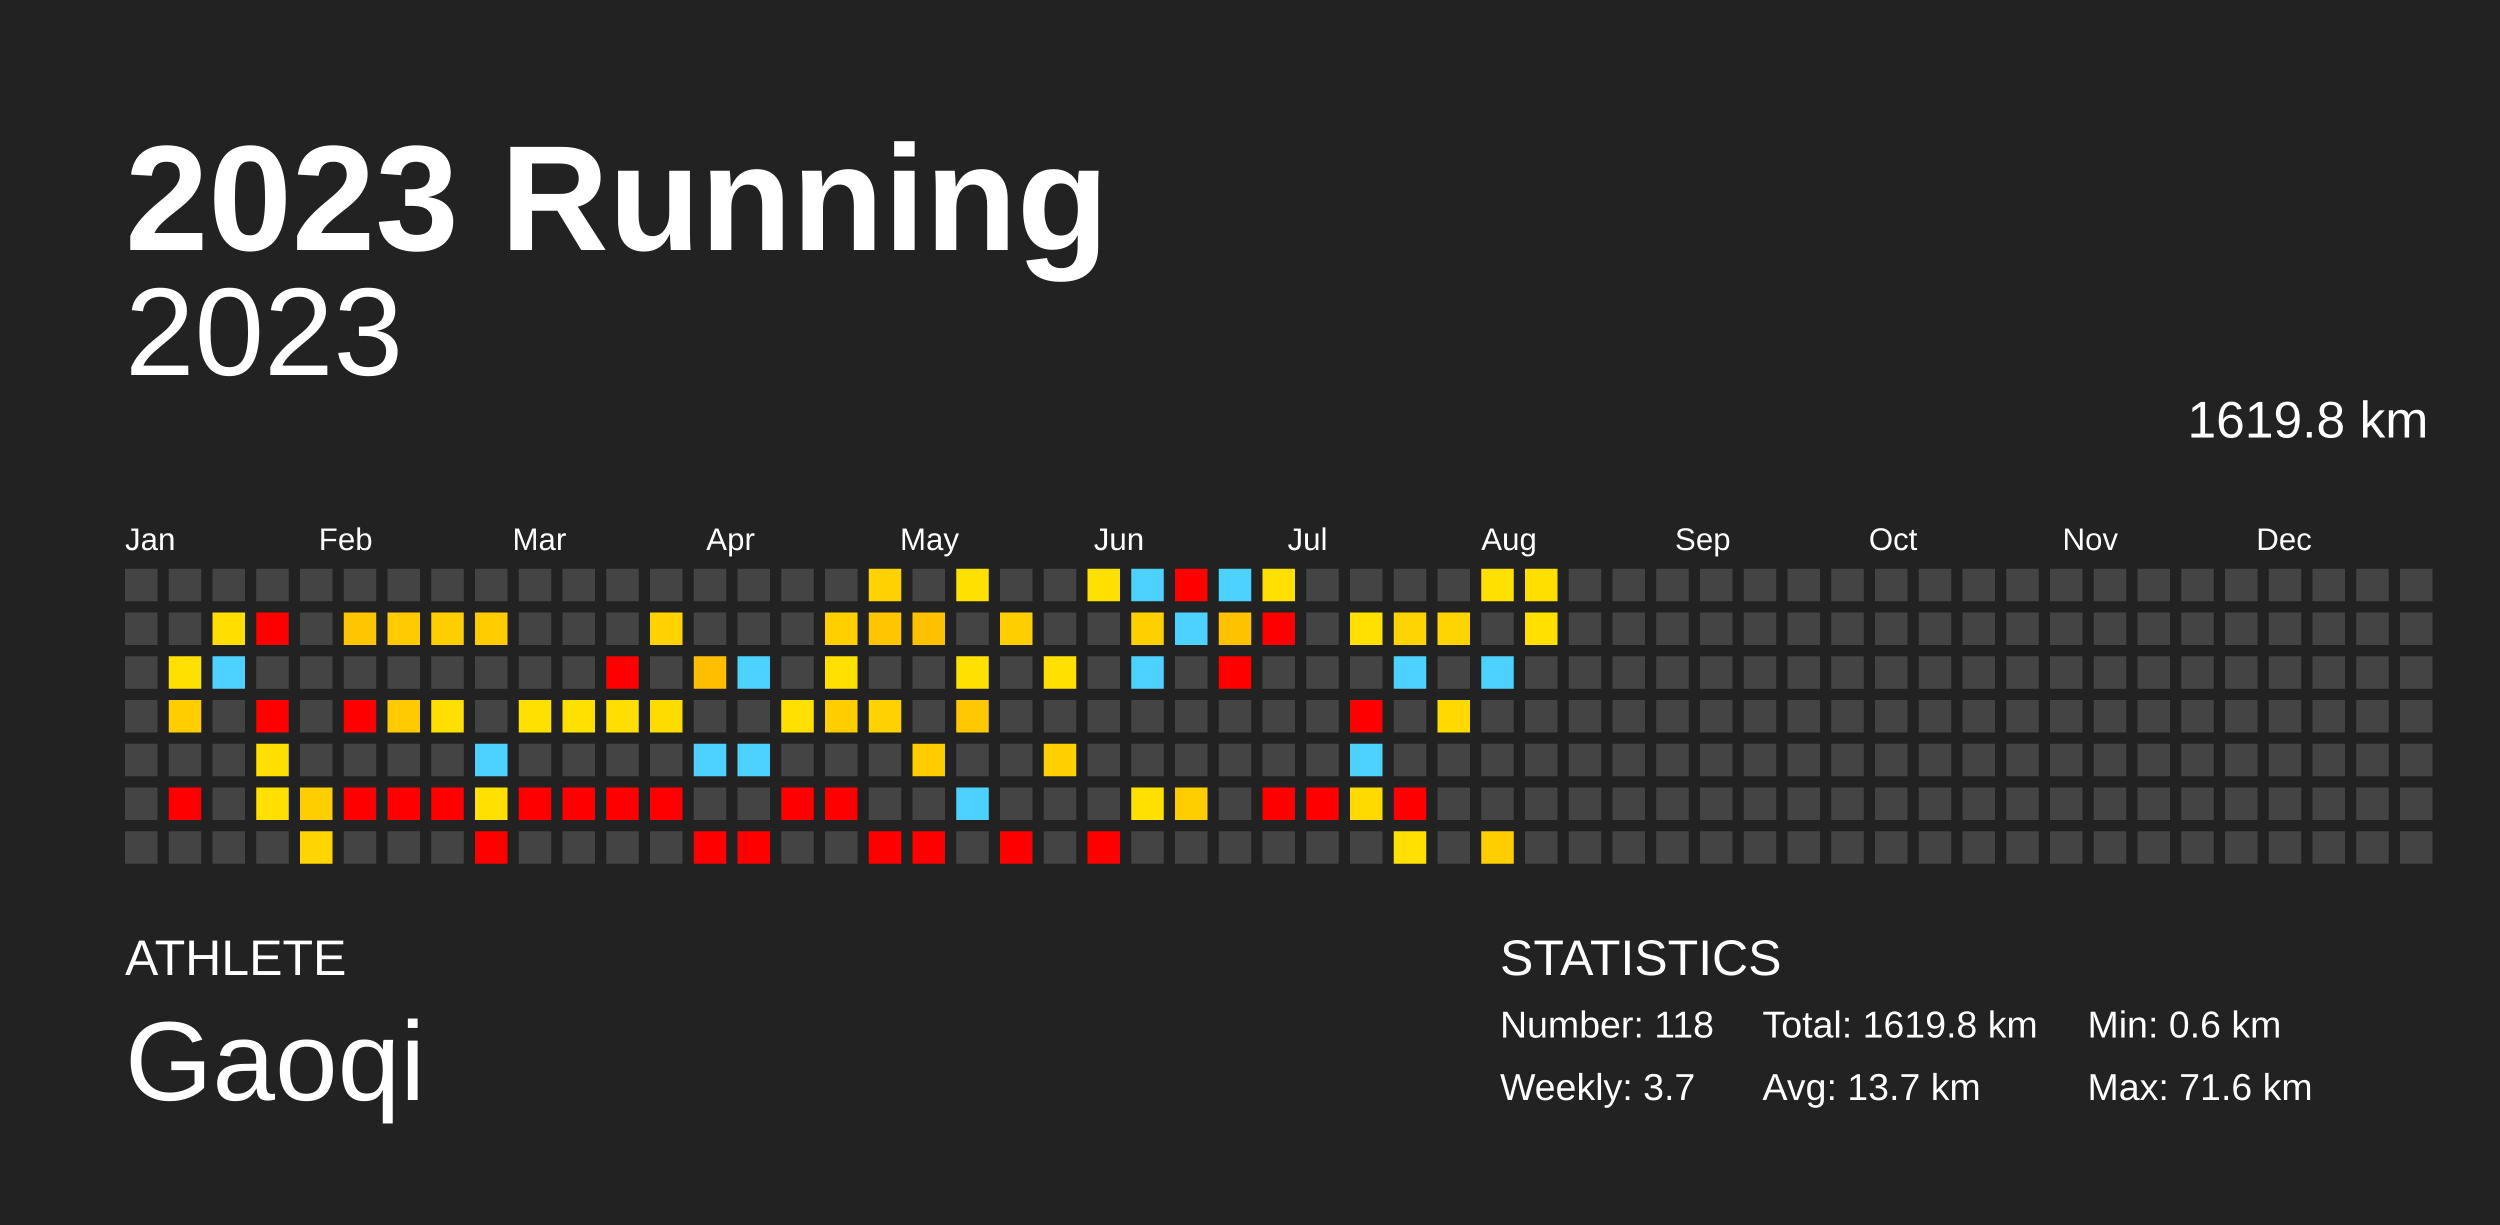
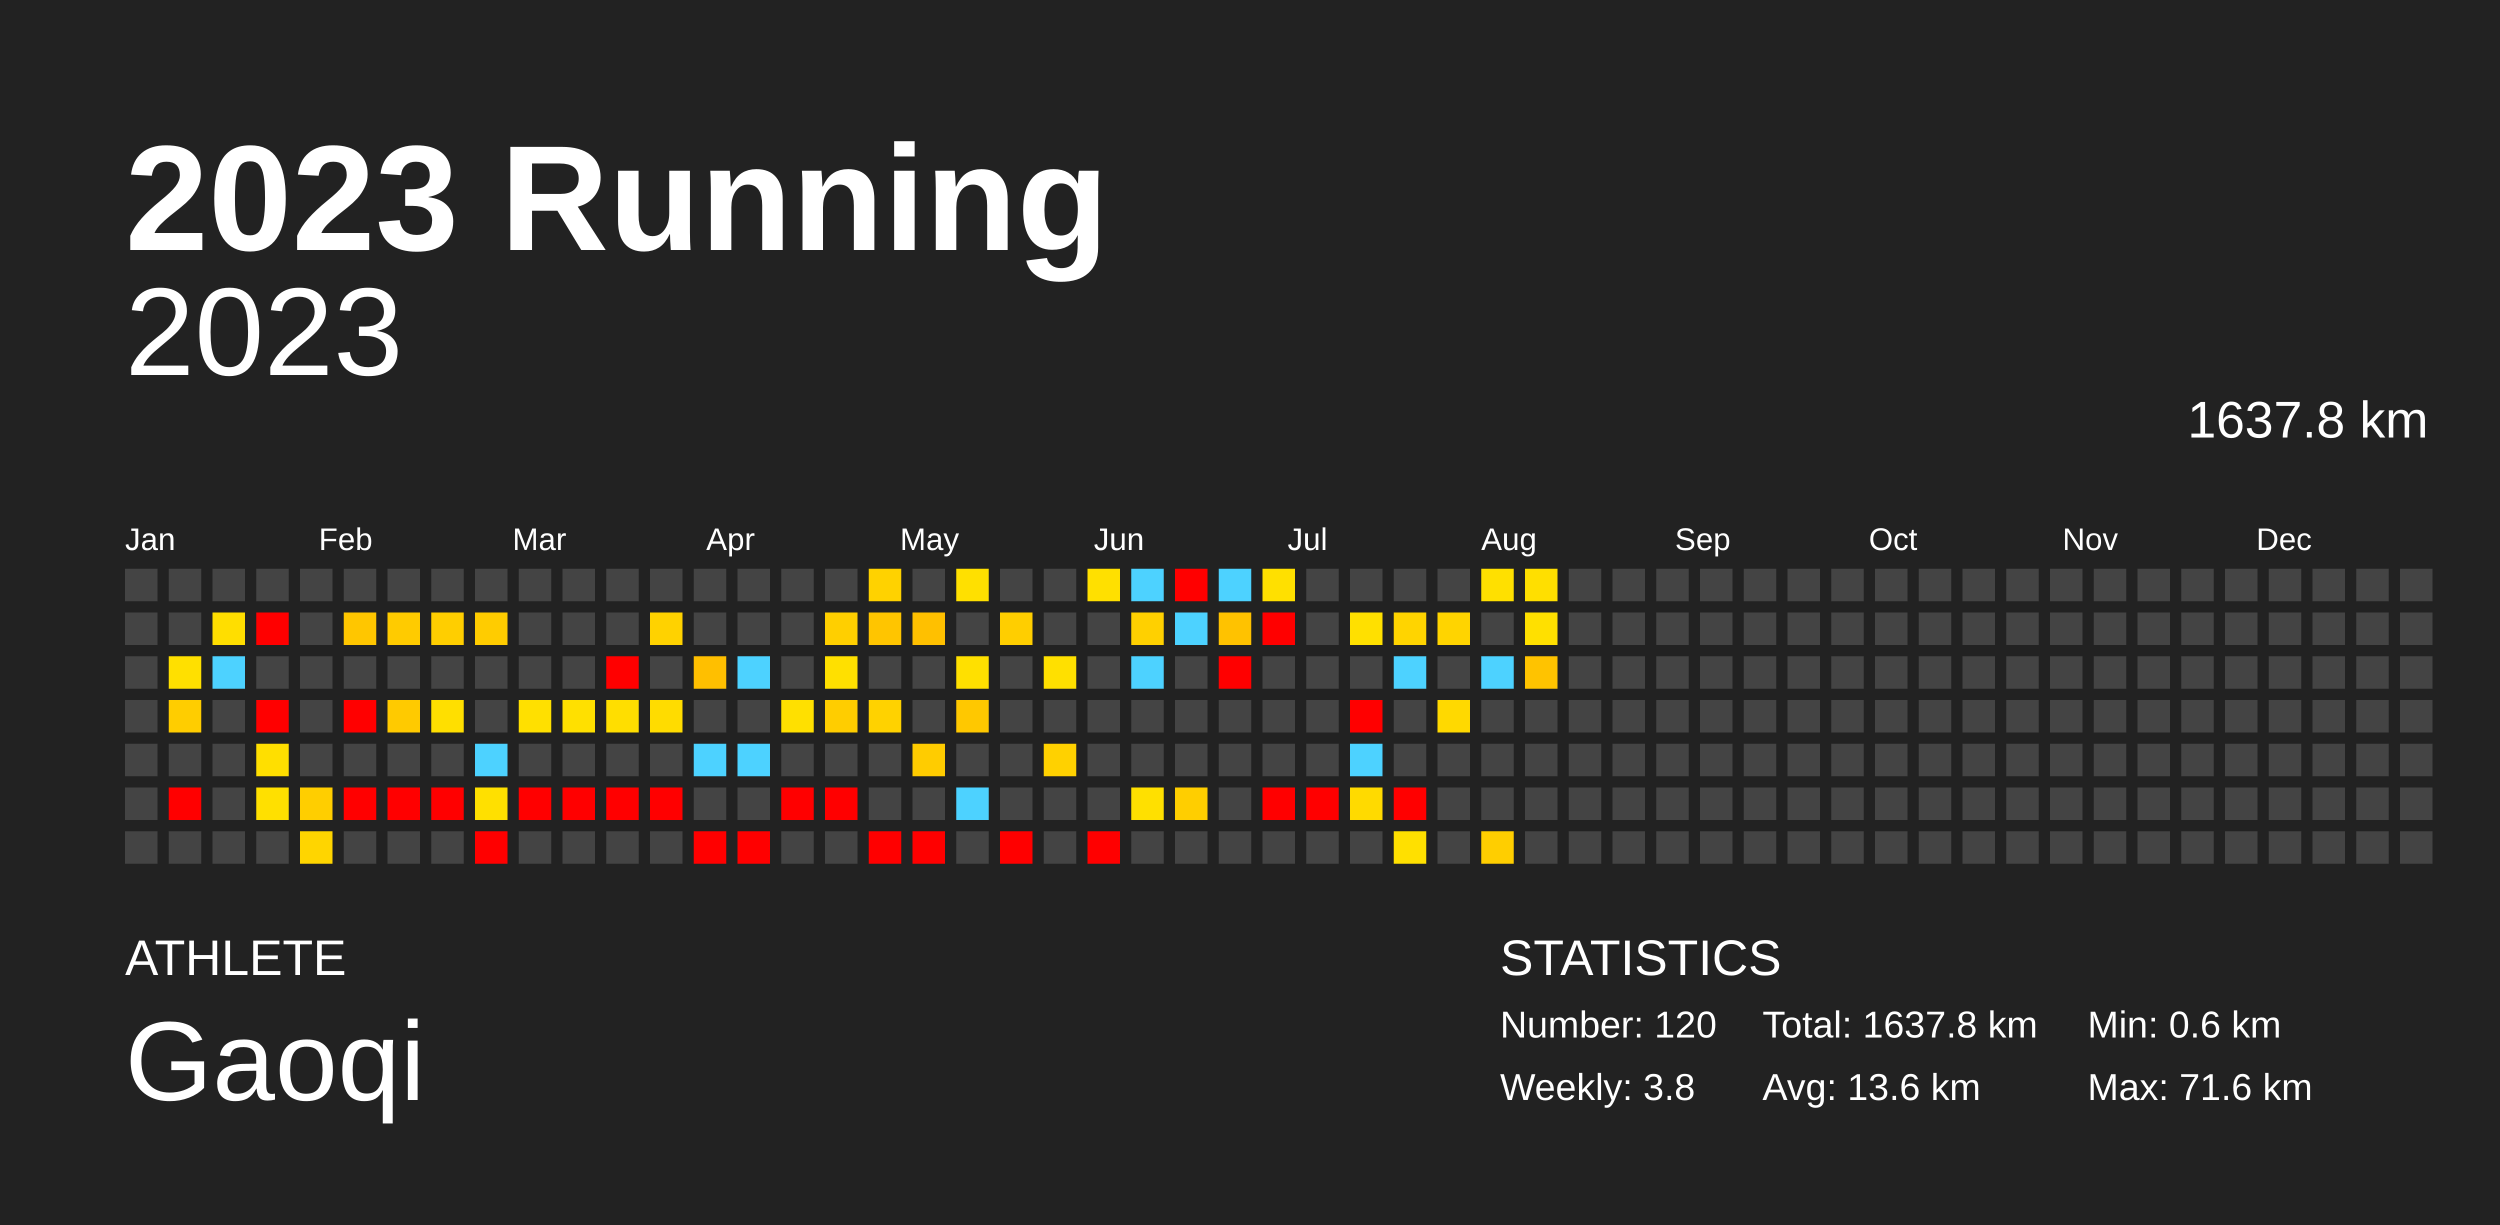
<svg xmlns="http://www.w3.org/2000/svg" baseProfile="full" height="98mm" version="1.1" viewBox="0,0,200,98" width="200mm">
  <defs />
  <rect fill="#222222" height="98" width="200" x="0" y="0" />
  <text fill="#FFFFFF" style="font-size:12px; font-family:Arial; font-weight:bold;" x="10" y="20">2023 Running</text>
  <text fill="#FFFFFF" style="font-size:4px; font-family:Arial" x="10" y="78">ATHLETE</text>
  <text fill="#FFFFFF" style="font-size:9px; font-family:Arial" x="10" y="88">Gaoqi</text>
  <text fill="#FFFFFF" style="font-size:4px; font-family:Arial" x="120" y="78">STATISTICS</text>
-   <text fill="#FFFFFF" style="font-size:3px; font-family:Arial" x="120" y="83">Number: 118</text>
-   <text fill="#FFFFFF" style="font-size:3px; font-family:Arial" x="120" y="88">Weekly: 3.7</text>
-   <text fill="#FFFFFF" style="font-size:3px; font-family:Arial" x="141" y="83">Total: 1619.8 km</text>
-   <text fill="#FFFFFF" style="font-size:3px; font-family:Arial" x="141" y="88">Avg: 13.7 km</text>
+   <text fill="#FFFFFF" style="font-size:3px; font-family:Arial" x="120" y="83">Number: 120</text>
+   <text fill="#FFFFFF" style="font-size:3px; font-family:Arial" x="120" y="88">Weekly: 3.8</text>
+   <text fill="#FFFFFF" style="font-size:3px; font-family:Arial" x="141" y="83">Total: 1637.8 km</text>
+   <text fill="#FFFFFF" style="font-size:3px; font-family:Arial" x="141" y="88">Avg: 13.6 km</text>
  <text fill="#FFFFFF" style="font-size:3px; font-family:Arial" x="167" y="83">Min: 0.6 km</text>
  <text fill="#FFFFFF" style="font-size:3px; font-family:Arial" x="167" y="88">Max: 71.6 km</text>
  <text alignment-baseline="hanging" fill="#FFFFFF" style="font-size:10.0px; font-family:Arial;" x="10" y="30">2023</text>
-   <text alignment-baseline="hanging" fill="#FFFFFF" style="font-size:4.125px; font-family:Arial;" x="175" y="35">1619.8 km</text>
+   <text alignment-baseline="hanging" fill="#FFFFFF" style="font-size:4.125px; font-family:Arial;" x="175" y="35">1637.8 km</text>
  <text fill="#FFFFFF" style="font-size:2.5px; font-family:Arial" x="10.0" y="44">Jan</text>
  <text fill="#FFFFFF" style="font-size:2.5px; font-family:Arial" x="25.5" y="44">Feb</text>
  <text fill="#FFFFFF" style="font-size:2.5px; font-family:Arial" x="41.0" y="44">Mar</text>
  <text fill="#FFFFFF" style="font-size:2.5px; font-family:Arial" x="56.5" y="44">Apr</text>
  <text fill="#FFFFFF" style="font-size:2.5px; font-family:Arial" x="72.0" y="44">May</text>
  <text fill="#FFFFFF" style="font-size:2.5px; font-family:Arial" x="87.5" y="44">Jun</text>
  <text fill="#FFFFFF" style="font-size:2.5px; font-family:Arial" x="103.0" y="44">Jul</text>
  <text fill="#FFFFFF" style="font-size:2.5px; font-family:Arial" x="118.5" y="44">Aug</text>
  <text fill="#FFFFFF" style="font-size:2.5px; font-family:Arial" x="134.0" y="44">Sep</text>
  <text fill="#FFFFFF" style="font-size:2.5px; font-family:Arial" x="149.5" y="44">Oct</text>
  <text fill="#FFFFFF" style="font-size:2.5px; font-family:Arial" x="165.0" y="44">Nov</text>
  <text fill="#FFFFFF" style="font-size:2.5px; font-family:Arial" x="180.5" y="44">Dec</text>
  <rect fill="#444444" height="2.6" width="2.6" x="10.0" y="45.5" />
  <rect fill="#444444" height="2.6" width="2.6" x="10.0" y="49.0" />
  <rect fill="#444444" height="2.6" width="2.6" x="10.0" y="52.5" />
  <rect fill="#444444" height="2.6" width="2.6" x="10.0" y="56.0" />
  <rect fill="#444444" height="2.6" width="2.6" x="10.0" y="59.5" />
  <rect fill="#444444" height="2.6" width="2.6" x="10.0" y="63.0" />
  <rect fill="#444444" height="2.6" width="2.6" x="10.0" y="66.5" />
  <rect fill="#444444" height="2.6" width="2.6" x="13.5" y="45.5" />
  <rect fill="#444444" height="2.6" width="2.6" x="13.5" y="49.0" />
  <rect fill="#ffe000" height="2.6" width="2.6" x="13.5" y="52.5" />
  <rect fill="#ffcd00" height="2.6" width="2.6" x="13.5" y="56.0" />
  <rect fill="#444444" height="2.6" width="2.6" x="13.5" y="59.5" />
  <rect fill="red" height="2.6" width="2.6" x="13.5" y="63.0" />
  <rect fill="#444444" height="2.6" width="2.6" x="13.5" y="66.5" />
  <rect fill="#444444" height="2.6" width="2.6" x="17.0" y="45.5" />
  <rect fill="#ffde00" height="2.6" width="2.6" x="17.0" y="49.0" />
  <rect fill="#4dd2ff" height="2.6" width="2.6" x="17.0" y="52.5" />
  <rect fill="#444444" height="2.6" width="2.6" x="17.0" y="56.0" />
  <rect fill="#444444" height="2.6" width="2.6" x="17.0" y="59.5" />
  <rect fill="#444444" height="2.6" width="2.6" x="17.0" y="63.0" />
  <rect fill="#444444" height="2.6" width="2.6" x="17.0" y="66.5" />
  <rect fill="#444444" height="2.6" width="2.6" x="20.5" y="45.5" />
  <rect fill="red" height="2.6" width="2.6" x="20.5" y="49.0" />
  <rect fill="#444444" height="2.6" width="2.6" x="20.5" y="52.5" />
  <rect fill="red" height="2.6" width="2.6" x="20.5" y="56.0" />
  <rect fill="#ffdf00" height="2.6" width="2.6" x="20.5" y="59.5" />
  <rect fill="#ffe000" height="2.6" width="2.6" x="20.5" y="63.0" />
  <rect fill="#444444" height="2.6" width="2.6" x="20.5" y="66.5" />
  <rect fill="#444444" height="2.6" width="2.6" x="24.0" y="45.5" />
  <rect fill="#444444" height="2.6" width="2.6" x="24.0" y="49.0" />
  <rect fill="#444444" height="2.6" width="2.6" x="24.0" y="52.5" />
  <rect fill="#444444" height="2.6" width="2.6" x="24.0" y="56.0" />
  <rect fill="#444444" height="2.6" width="2.6" x="24.0" y="59.5" />
  <rect fill="#ffce00" height="2.6" width="2.6" x="24.0" y="63.0" />
  <rect fill="#ffd500" height="2.6" width="2.6" x="24.0" y="66.5" />
  <rect fill="#444444" height="2.6" width="2.6" x="27.5" y="45.5" />
  <rect fill="#ffc600" height="2.6" width="2.6" x="27.5" y="49.0" />
  <rect fill="#444444" height="2.6" width="2.6" x="27.5" y="52.5" />
  <rect fill="red" height="2.6" width="2.6" x="27.5" y="56.0" />
  <rect fill="#444444" height="2.6" width="2.6" x="27.5" y="59.5" />
  <rect fill="red" height="2.6" width="2.6" x="27.5" y="63.0" />
  <rect fill="#444444" height="2.6" width="2.6" x="27.5" y="66.5" />
  <rect fill="#444444" height="2.6" width="2.6" x="31.0" y="45.5" />
  <rect fill="#ffcb00" height="2.6" width="2.6" x="31.0" y="49.0" />
  <rect fill="#444444" height="2.6" width="2.6" x="31.0" y="52.5" />
  <rect fill="#ffca00" height="2.6" width="2.6" x="31.0" y="56.0" />
  <rect fill="#444444" height="2.6" width="2.6" x="31.0" y="59.5" />
  <rect fill="red" height="2.6" width="2.6" x="31.0" y="63.0" />
  <rect fill="#444444" height="2.6" width="2.6" x="31.0" y="66.5" />
  <rect fill="#444444" height="2.6" width="2.6" x="34.5" y="45.5" />
  <rect fill="#ffce00" height="2.6" width="2.6" x="34.5" y="49.0" />
  <rect fill="#444444" height="2.6" width="2.6" x="34.5" y="52.5" />
  <rect fill="#ffdf00" height="2.6" width="2.6" x="34.5" y="56.0" />
  <rect fill="#444444" height="2.6" width="2.6" x="34.5" y="59.5" />
  <rect fill="red" height="2.6" width="2.6" x="34.5" y="63.0" />
  <rect fill="#444444" height="2.6" width="2.6" x="34.5" y="66.5" />
  <rect fill="#444444" height="2.6" width="2.6" x="38.0" y="45.5" />
  <rect fill="#ffcc00" height="2.6" width="2.6" x="38.0" y="49.0" />
  <rect fill="#444444" height="2.6" width="2.6" x="38.0" y="52.5" />
  <rect fill="#444444" height="2.6" width="2.6" x="38.0" y="56.0" />
  <rect fill="#4dd2ff" height="2.6" width="2.6" x="38.0" y="59.5" />
  <rect fill="#ffe000" height="2.6" width="2.6" x="38.0" y="63.0" />
  <rect fill="red" height="2.6" width="2.6" x="38.0" y="66.5" />
  <rect fill="#444444" height="2.6" width="2.6" x="41.5" y="45.5" />
  <rect fill="#444444" height="2.6" width="2.6" x="41.5" y="49.0" />
  <rect fill="#444444" height="2.6" width="2.6" x="41.5" y="52.5" />
  <rect fill="#ffe000" height="2.6" width="2.6" x="41.5" y="56.0" />
  <rect fill="#444444" height="2.6" width="2.6" x="41.5" y="59.5" />
  <rect fill="red" height="2.6" width="2.6" x="41.5" y="63.0" />
  <rect fill="#444444" height="2.6" width="2.6" x="41.5" y="66.5" />
  <rect fill="#444444" height="2.6" width="2.6" x="45.0" y="45.5" />
  <rect fill="#444444" height="2.6" width="2.6" x="45.0" y="49.0" />
  <rect fill="#444444" height="2.6" width="2.6" x="45.0" y="52.5" />
  <rect fill="#ffe000" height="2.6" width="2.6" x="45.0" y="56.0" />
  <rect fill="#444444" height="2.6" width="2.6" x="45.0" y="59.5" />
  <rect fill="red" height="2.6" width="2.6" x="45.0" y="63.0" />
  <rect fill="#444444" height="2.6" width="2.6" x="45.0" y="66.5" />
  <rect fill="#444444" height="2.6" width="2.6" x="48.5" y="45.5" />
  <rect fill="#444444" height="2.6" width="2.6" x="48.5" y="49.0" />
  <rect fill="red" height="2.6" width="2.6" x="48.5" y="52.5" />
  <rect fill="#ffde00" height="2.6" width="2.6" x="48.5" y="56.0" />
  <rect fill="#444444" height="2.6" width="2.6" x="48.5" y="59.5" />
  <rect fill="red" height="2.6" width="2.6" x="48.5" y="63.0" />
  <rect fill="#444444" height="2.6" width="2.6" x="48.5" y="66.5" />
  <rect fill="#444444" height="2.6" width="2.6" x="52.0" y="45.5" />
  <rect fill="#ffd200" height="2.6" width="2.6" x="52.0" y="49.0" />
  <rect fill="#444444" height="2.6" width="2.6" x="52.0" y="52.5" />
  <rect fill="#ffdc00" height="2.6" width="2.6" x="52.0" y="56.0" />
  <rect fill="#444444" height="2.6" width="2.6" x="52.0" y="59.5" />
  <rect fill="red" height="2.6" width="2.6" x="52.0" y="63.0" />
  <rect fill="#444444" height="2.6" width="2.6" x="52.0" y="66.5" />
  <rect fill="#444444" height="2.6" width="2.6" x="55.5" y="45.5" />
  <rect fill="#444444" height="2.6" width="2.6" x="55.5" y="49.0" />
  <rect fill="#ffbf00" height="2.6" width="2.6" x="55.5" y="52.5" />
  <rect fill="#444444" height="2.6" width="2.6" x="55.5" y="56.0" />
  <rect fill="#4dd2ff" height="2.6" width="2.6" x="55.5" y="59.5" />
  <rect fill="#444444" height="2.6" width="2.6" x="55.5" y="63.0" />
  <rect fill="red" height="2.6" width="2.6" x="55.5" y="66.5" />
  <rect fill="#444444" height="2.6" width="2.6" x="59.0" y="45.5" />
  <rect fill="#444444" height="2.6" width="2.6" x="59.0" y="49.0" />
  <rect fill="#4dd2ff" height="2.6" width="2.6" x="59.0" y="52.5" />
  <rect fill="#444444" height="2.6" width="2.6" x="59.0" y="56.0" />
  <rect fill="#4dd2ff" height="2.6" width="2.6" x="59.0" y="59.5" />
  <rect fill="#444444" height="2.6" width="2.6" x="59.0" y="63.0" />
  <rect fill="red" height="2.6" width="2.6" x="59.0" y="66.5" />
  <rect fill="#444444" height="2.6" width="2.6" x="62.5" y="45.5" />
  <rect fill="#444444" height="2.6" width="2.6" x="62.5" y="49.0" />
  <rect fill="#444444" height="2.6" width="2.6" x="62.5" y="52.5" />
  <rect fill="#ffe000" height="2.6" width="2.6" x="62.5" y="56.0" />
  <rect fill="#444444" height="2.6" width="2.6" x="62.5" y="59.5" />
  <rect fill="red" height="2.6" width="2.6" x="62.5" y="63.0" />
  <rect fill="#444444" height="2.6" width="2.6" x="62.5" y="66.5" />
  <rect fill="#444444" height="2.6" width="2.6" x="66.0" y="45.5" />
  <rect fill="#ffcf00" height="2.6" width="2.6" x="66.0" y="49.0" />
  <rect fill="#ffe000" height="2.6" width="2.6" x="66.0" y="52.5" />
  <rect fill="#ffcd00" height="2.6" width="2.6" x="66.0" y="56.0" />
  <rect fill="#444444" height="2.6" width="2.6" x="66.0" y="59.5" />
  <rect fill="red" height="2.6" width="2.6" x="66.0" y="63.0" />
  <rect fill="#444444" height="2.6" width="2.6" x="66.0" y="66.5" />
  <rect fill="#ffd200" height="2.6" width="2.6" x="69.5" y="45.5" />
  <rect fill="#ffc500" height="2.6" width="2.6" x="69.5" y="49.0" />
  <rect fill="#444444" height="2.6" width="2.6" x="69.5" y="52.5" />
  <rect fill="#ffd200" height="2.6" width="2.6" x="69.5" y="56.0" />
  <rect fill="#444444" height="2.6" width="2.6" x="69.5" y="59.5" />
  <rect fill="#444444" height="2.6" width="2.6" x="69.5" y="63.0" />
  <rect fill="red" height="2.6" width="2.6" x="69.5" y="66.5" />
  <rect fill="#444444" height="2.6" width="2.6" x="73.0" y="45.5" />
  <rect fill="#ffc000" height="2.6" width="2.6" x="73.0" y="49.0" />
  <rect fill="#444444" height="2.6" width="2.6" x="73.0" y="52.5" />
  <rect fill="#444444" height="2.6" width="2.6" x="73.0" y="56.0" />
  <rect fill="#ffcc00" height="2.6" width="2.6" x="73.0" y="59.5" />
  <rect fill="#444444" height="2.6" width="2.6" x="73.0" y="63.0" />
  <rect fill="red" height="2.6" width="2.6" x="73.0" y="66.5" />
  <rect fill="#ffe000" height="2.6" width="2.6" x="76.5" y="45.5" />
  <rect fill="#444444" height="2.6" width="2.6" x="76.5" y="49.0" />
  <rect fill="#ffe000" height="2.6" width="2.6" x="76.5" y="52.5" />
  <rect fill="#ffc800" height="2.6" width="2.6" x="76.5" y="56.0" />
  <rect fill="#444444" height="2.6" width="2.6" x="76.5" y="59.5" />
  <rect fill="#4dd2ff" height="2.6" width="2.6" x="76.5" y="63.0" />
  <rect fill="#444444" height="2.6" width="2.6" x="76.5" y="66.5" />
  <rect fill="#444444" height="2.6" width="2.6" x="80.0" y="45.5" />
  <rect fill="#ffce00" height="2.6" width="2.6" x="80.0" y="49.0" />
  <rect fill="#444444" height="2.6" width="2.6" x="80.0" y="52.5" />
  <rect fill="#444444" height="2.6" width="2.6" x="80.0" y="56.0" />
  <rect fill="#444444" height="2.6" width="2.6" x="80.0" y="59.5" />
  <rect fill="#444444" height="2.6" width="2.6" x="80.0" y="63.0" />
  <rect fill="red" height="2.6" width="2.6" x="80.0" y="66.5" />
  <rect fill="#444444" height="2.6" width="2.6" x="83.5" y="45.5" />
  <rect fill="#444444" height="2.6" width="2.6" x="83.5" y="49.0" />
  <rect fill="#ffe000" height="2.6" width="2.6" x="83.5" y="52.5" />
  <rect fill="#444444" height="2.6" width="2.6" x="83.5" y="56.0" />
  <rect fill="#ffd100" height="2.6" width="2.6" x="83.5" y="59.5" />
  <rect fill="#444444" height="2.6" width="2.6" x="83.5" y="63.0" />
  <rect fill="#444444" height="2.6" width="2.6" x="83.5" y="66.5" />
  <rect fill="#ffe000" height="2.6" width="2.6" x="87.0" y="45.5" />
  <rect fill="#444444" height="2.6" width="2.6" x="87.0" y="49.0" />
  <rect fill="#444444" height="2.6" width="2.6" x="87.0" y="52.5" />
  <rect fill="#444444" height="2.6" width="2.6" x="87.0" y="56.0" />
  <rect fill="#444444" height="2.6" width="2.6" x="87.0" y="59.5" />
  <rect fill="#444444" height="2.6" width="2.6" x="87.0" y="63.0" />
  <rect fill="red" height="2.6" width="2.6" x="87.0" y="66.5" />
  <rect fill="#4dd2ff" height="2.6" width="2.6" x="90.5" y="45.5" />
  <rect fill="#ffd000" height="2.6" width="2.6" x="90.5" y="49.0" />
  <rect fill="#4dd2ff" height="2.6" width="2.6" x="90.5" y="52.5" />
  <rect fill="#444444" height="2.6" width="2.6" x="90.5" y="56.0" />
  <rect fill="#444444" height="2.6" width="2.6" x="90.5" y="59.5" />
  <rect fill="#ffe000" height="2.6" width="2.6" x="90.5" y="63.0" />
  <rect fill="#444444" height="2.6" width="2.6" x="90.5" y="66.5" />
  <rect fill="red" height="2.6" width="2.6" x="94.0" y="45.5" />
  <rect fill="#4dd2ff" height="2.6" width="2.6" x="94.0" y="49.0" />
  <rect fill="#444444" height="2.6" width="2.6" x="94.0" y="52.5" />
  <rect fill="#444444" height="2.6" width="2.6" x="94.0" y="56.0" />
  <rect fill="#444444" height="2.6" width="2.6" x="94.0" y="59.5" />
  <rect fill="#ffce00" height="2.6" width="2.6" x="94.0" y="63.0" />
  <rect fill="#444444" height="2.6" width="2.6" x="94.0" y="66.5" />
  <rect fill="#4dd2ff" height="2.6" width="2.6" x="97.5" y="45.5" />
  <rect fill="#ffc200" height="2.6" width="2.6" x="97.5" y="49.0" />
  <rect fill="red" height="2.6" width="2.6" x="97.5" y="52.5" />
  <rect fill="#444444" height="2.6" width="2.6" x="97.5" y="56.0" />
  <rect fill="#444444" height="2.6" width="2.6" x="97.5" y="59.5" />
  <rect fill="#444444" height="2.6" width="2.6" x="97.5" y="63.0" />
  <rect fill="#444444" height="2.6" width="2.6" x="97.5" y="66.5" />
  <rect fill="#ffe000" height="2.6" width="2.6" x="101.0" y="45.5" />
  <rect fill="red" height="2.6" width="2.6" x="101.0" y="49.0" />
  <rect fill="#444444" height="2.6" width="2.6" x="101.0" y="52.5" />
  <rect fill="#444444" height="2.6" width="2.6" x="101.0" y="56.0" />
  <rect fill="#444444" height="2.6" width="2.6" x="101.0" y="59.5" />
  <rect fill="red" height="2.6" width="2.6" x="101.0" y="63.0" />
  <rect fill="#444444" height="2.6" width="2.6" x="101.0" y="66.5" />
  <rect fill="#444444" height="2.6" width="2.6" x="104.5" y="45.5" />
  <rect fill="#444444" height="2.6" width="2.6" x="104.5" y="49.0" />
  <rect fill="#444444" height="2.6" width="2.6" x="104.5" y="52.5" />
  <rect fill="#444444" height="2.6" width="2.6" x="104.5" y="56.0" />
  <rect fill="#444444" height="2.6" width="2.6" x="104.5" y="59.5" />
  <rect fill="red" height="2.6" width="2.6" x="104.5" y="63.0" />
  <rect fill="#444444" height="2.6" width="2.6" x="104.5" y="66.5" />
  <rect fill="#444444" height="2.6" width="2.6" x="108.0" y="45.5" />
  <rect fill="#ffe000" height="2.6" width="2.6" x="108.0" y="49.0" />
  <rect fill="#444444" height="2.6" width="2.6" x="108.0" y="52.5" />
  <rect fill="red" height="2.6" width="2.6" x="108.0" y="56.0" />
  <rect fill="#4dd2ff" height="2.6" width="2.6" x="108.0" y="59.5" />
  <rect fill="#ffda00" height="2.6" width="2.6" x="108.0" y="63.0" />
  <rect fill="#444444" height="2.6" width="2.6" x="108.0" y="66.5" />
  <rect fill="#444444" height="2.6" width="2.6" x="111.5" y="45.5" />
  <rect fill="#ffd400" height="2.6" width="2.6" x="111.5" y="49.0" />
  <rect fill="#4dd2ff" height="2.6" width="2.6" x="111.5" y="52.5" />
  <rect fill="#444444" height="2.6" width="2.6" x="111.5" y="56.0" />
  <rect fill="#444444" height="2.6" width="2.6" x="111.5" y="59.5" />
  <rect fill="red" height="2.6" width="2.6" x="111.5" y="63.0" />
  <rect fill="#ffe000" height="2.6" width="2.6" x="111.5" y="66.5" />
  <rect fill="#444444" height="2.6" width="2.6" x="115.0" y="45.5" />
  <rect fill="#ffd400" height="2.6" width="2.6" x="115.0" y="49.0" />
  <rect fill="#444444" height="2.6" width="2.6" x="115.0" y="52.5" />
  <rect fill="#ffd900" height="2.6" width="2.6" x="115.0" y="56.0" />
  <rect fill="#444444" height="2.6" width="2.6" x="115.0" y="59.5" />
  <rect fill="#444444" height="2.6" width="2.6" x="115.0" y="63.0" />
  <rect fill="#444444" height="2.6" width="2.6" x="115.0" y="66.5" />
  <rect fill="#ffe000" height="2.6" width="2.6" x="118.5" y="45.5" />
  <rect fill="#444444" height="2.6" width="2.6" x="118.5" y="49.0" />
  <rect fill="#4dd2ff" height="2.6" width="2.6" x="118.5" y="52.5" />
  <rect fill="#444444" height="2.6" width="2.6" x="118.5" y="56.0" />
  <rect fill="#444444" height="2.6" width="2.6" x="118.5" y="59.5" />
  <rect fill="#444444" height="2.6" width="2.6" x="118.5" y="63.0" />
  <rect fill="#ffce00" height="2.6" width="2.6" x="118.5" y="66.5" />
  <rect fill="#ffdf00" height="2.6" width="2.6" x="122.0" y="45.5" />
  <rect fill="#ffe000" height="2.6" width="2.6" x="122.0" y="49.0" />
-   <rect fill="#444444" height="2.6" width="2.6" x="122.0" y="52.5" />
+   <rect fill="#ffc300" height="2.6" width="2.6" x="122.0" y="52.5" />
  <rect fill="#444444" height="2.6" width="2.6" x="122.0" y="56.0" />
  <rect fill="#444444" height="2.6" width="2.6" x="122.0" y="59.5" />
  <rect fill="#444444" height="2.6" width="2.6" x="122.0" y="63.0" />
  <rect fill="#444444" height="2.6" width="2.6" x="122.0" y="66.5" />
  <rect fill="#444444" height="2.6" width="2.6" x="125.5" y="45.5" />
  <rect fill="#444444" height="2.6" width="2.6" x="125.5" y="49.0" />
  <rect fill="#444444" height="2.6" width="2.6" x="125.5" y="52.5" />
  <rect fill="#444444" height="2.6" width="2.6" x="125.5" y="56.0" />
  <rect fill="#444444" height="2.6" width="2.6" x="125.5" y="59.5" />
  <rect fill="#444444" height="2.6" width="2.6" x="125.5" y="63.0" />
  <rect fill="#444444" height="2.6" width="2.6" x="125.5" y="66.5" />
  <rect fill="#444444" height="2.6" width="2.6" x="129.0" y="45.5" />
  <rect fill="#444444" height="2.6" width="2.6" x="129.0" y="49.0" />
  <rect fill="#444444" height="2.6" width="2.6" x="129.0" y="52.5" />
  <rect fill="#444444" height="2.6" width="2.6" x="129.0" y="56.0" />
  <rect fill="#444444" height="2.6" width="2.6" x="129.0" y="59.5" />
  <rect fill="#444444" height="2.6" width="2.6" x="129.0" y="63.0" />
  <rect fill="#444444" height="2.6" width="2.6" x="129.0" y="66.5" />
  <rect fill="#444444" height="2.6" width="2.6" x="132.5" y="45.5" />
  <rect fill="#444444" height="2.6" width="2.6" x="132.5" y="49.0" />
  <rect fill="#444444" height="2.6" width="2.6" x="132.5" y="52.5" />
  <rect fill="#444444" height="2.6" width="2.6" x="132.5" y="56.0" />
  <rect fill="#444444" height="2.6" width="2.6" x="132.5" y="59.5" />
  <rect fill="#444444" height="2.6" width="2.6" x="132.5" y="63.0" />
  <rect fill="#444444" height="2.6" width="2.6" x="132.5" y="66.5" />
  <rect fill="#444444" height="2.6" width="2.6" x="136.0" y="45.5" />
  <rect fill="#444444" height="2.6" width="2.6" x="136.0" y="49.0" />
  <rect fill="#444444" height="2.6" width="2.6" x="136.0" y="52.5" />
  <rect fill="#444444" height="2.6" width="2.6" x="136.0" y="56.0" />
  <rect fill="#444444" height="2.6" width="2.6" x="136.0" y="59.5" />
  <rect fill="#444444" height="2.6" width="2.6" x="136.0" y="63.0" />
  <rect fill="#444444" height="2.6" width="2.6" x="136.0" y="66.5" />
  <rect fill="#444444" height="2.6" width="2.6" x="139.5" y="45.5" />
  <rect fill="#444444" height="2.6" width="2.6" x="139.5" y="49.0" />
  <rect fill="#444444" height="2.6" width="2.6" x="139.5" y="52.5" />
  <rect fill="#444444" height="2.6" width="2.6" x="139.5" y="56.0" />
  <rect fill="#444444" height="2.6" width="2.6" x="139.5" y="59.5" />
  <rect fill="#444444" height="2.6" width="2.6" x="139.5" y="63.0" />
  <rect fill="#444444" height="2.6" width="2.6" x="139.5" y="66.5" />
  <rect fill="#444444" height="2.6" width="2.6" x="143.0" y="45.5" />
  <rect fill="#444444" height="2.6" width="2.6" x="143.0" y="49.0" />
  <rect fill="#444444" height="2.6" width="2.6" x="143.0" y="52.5" />
  <rect fill="#444444" height="2.6" width="2.6" x="143.0" y="56.0" />
  <rect fill="#444444" height="2.6" width="2.6" x="143.0" y="59.5" />
  <rect fill="#444444" height="2.6" width="2.6" x="143.0" y="63.0" />
  <rect fill="#444444" height="2.6" width="2.6" x="143.0" y="66.5" />
  <rect fill="#444444" height="2.6" width="2.6" x="146.5" y="45.5" />
  <rect fill="#444444" height="2.6" width="2.6" x="146.5" y="49.0" />
  <rect fill="#444444" height="2.6" width="2.6" x="146.5" y="52.5" />
  <rect fill="#444444" height="2.6" width="2.6" x="146.5" y="56.0" />
  <rect fill="#444444" height="2.6" width="2.6" x="146.5" y="59.5" />
  <rect fill="#444444" height="2.6" width="2.6" x="146.5" y="63.0" />
  <rect fill="#444444" height="2.6" width="2.6" x="146.5" y="66.5" />
  <rect fill="#444444" height="2.6" width="2.6" x="150.0" y="45.5" />
  <rect fill="#444444" height="2.6" width="2.6" x="150.0" y="49.0" />
  <rect fill="#444444" height="2.6" width="2.6" x="150.0" y="52.5" />
  <rect fill="#444444" height="2.6" width="2.6" x="150.0" y="56.0" />
  <rect fill="#444444" height="2.6" width="2.6" x="150.0" y="59.5" />
  <rect fill="#444444" height="2.6" width="2.6" x="150.0" y="63.0" />
  <rect fill="#444444" height="2.6" width="2.6" x="150.0" y="66.5" />
  <rect fill="#444444" height="2.6" width="2.6" x="153.5" y="45.5" />
  <rect fill="#444444" height="2.6" width="2.6" x="153.5" y="49.0" />
  <rect fill="#444444" height="2.6" width="2.6" x="153.5" y="52.5" />
  <rect fill="#444444" height="2.6" width="2.6" x="153.5" y="56.0" />
  <rect fill="#444444" height="2.6" width="2.6" x="153.5" y="59.5" />
  <rect fill="#444444" height="2.6" width="2.6" x="153.5" y="63.0" />
  <rect fill="#444444" height="2.6" width="2.6" x="153.5" y="66.5" />
  <rect fill="#444444" height="2.6" width="2.6" x="157.0" y="45.5" />
  <rect fill="#444444" height="2.6" width="2.6" x="157.0" y="49.0" />
  <rect fill="#444444" height="2.6" width="2.6" x="157.0" y="52.5" />
  <rect fill="#444444" height="2.6" width="2.6" x="157.0" y="56.0" />
  <rect fill="#444444" height="2.6" width="2.6" x="157.0" y="59.5" />
  <rect fill="#444444" height="2.6" width="2.6" x="157.0" y="63.0" />
  <rect fill="#444444" height="2.6" width="2.6" x="157.0" y="66.5" />
  <rect fill="#444444" height="2.6" width="2.6" x="160.5" y="45.5" />
  <rect fill="#444444" height="2.6" width="2.6" x="160.5" y="49.0" />
  <rect fill="#444444" height="2.6" width="2.6" x="160.5" y="52.5" />
  <rect fill="#444444" height="2.6" width="2.6" x="160.5" y="56.0" />
  <rect fill="#444444" height="2.6" width="2.6" x="160.5" y="59.5" />
  <rect fill="#444444" height="2.6" width="2.6" x="160.5" y="63.0" />
  <rect fill="#444444" height="2.6" width="2.6" x="160.5" y="66.5" />
  <rect fill="#444444" height="2.6" width="2.6" x="164.0" y="45.5" />
  <rect fill="#444444" height="2.6" width="2.6" x="164.0" y="49.0" />
  <rect fill="#444444" height="2.6" width="2.6" x="164.0" y="52.5" />
  <rect fill="#444444" height="2.6" width="2.6" x="164.0" y="56.0" />
  <rect fill="#444444" height="2.6" width="2.6" x="164.0" y="59.5" />
  <rect fill="#444444" height="2.6" width="2.6" x="164.0" y="63.0" />
  <rect fill="#444444" height="2.6" width="2.6" x="164.0" y="66.5" />
  <rect fill="#444444" height="2.6" width="2.6" x="167.5" y="45.5" />
  <rect fill="#444444" height="2.6" width="2.6" x="167.5" y="49.0" />
  <rect fill="#444444" height="2.6" width="2.6" x="167.5" y="52.5" />
  <rect fill="#444444" height="2.6" width="2.6" x="167.5" y="56.0" />
  <rect fill="#444444" height="2.6" width="2.6" x="167.5" y="59.5" />
  <rect fill="#444444" height="2.6" width="2.6" x="167.5" y="63.0" />
  <rect fill="#444444" height="2.6" width="2.6" x="167.5" y="66.5" />
  <rect fill="#444444" height="2.6" width="2.6" x="171.0" y="45.5" />
  <rect fill="#444444" height="2.6" width="2.6" x="171.0" y="49.0" />
  <rect fill="#444444" height="2.6" width="2.6" x="171.0" y="52.5" />
  <rect fill="#444444" height="2.6" width="2.6" x="171.0" y="56.0" />
  <rect fill="#444444" height="2.6" width="2.6" x="171.0" y="59.5" />
  <rect fill="#444444" height="2.6" width="2.6" x="171.0" y="63.0" />
  <rect fill="#444444" height="2.6" width="2.6" x="171.0" y="66.5" />
  <rect fill="#444444" height="2.6" width="2.6" x="174.5" y="45.5" />
  <rect fill="#444444" height="2.6" width="2.6" x="174.5" y="49.0" />
  <rect fill="#444444" height="2.6" width="2.6" x="174.5" y="52.5" />
  <rect fill="#444444" height="2.6" width="2.6" x="174.5" y="56.0" />
  <rect fill="#444444" height="2.6" width="2.6" x="174.5" y="59.5" />
  <rect fill="#444444" height="2.6" width="2.6" x="174.5" y="63.0" />
  <rect fill="#444444" height="2.6" width="2.6" x="174.5" y="66.5" />
  <rect fill="#444444" height="2.6" width="2.6" x="178.0" y="45.5" />
  <rect fill="#444444" height="2.6" width="2.6" x="178.0" y="49.0" />
  <rect fill="#444444" height="2.6" width="2.6" x="178.0" y="52.5" />
  <rect fill="#444444" height="2.6" width="2.6" x="178.0" y="56.0" />
  <rect fill="#444444" height="2.6" width="2.6" x="178.0" y="59.5" />
  <rect fill="#444444" height="2.6" width="2.6" x="178.0" y="63.0" />
  <rect fill="#444444" height="2.6" width="2.6" x="178.0" y="66.5" />
  <rect fill="#444444" height="2.6" width="2.6" x="181.5" y="45.5" />
  <rect fill="#444444" height="2.6" width="2.6" x="181.5" y="49.0" />
  <rect fill="#444444" height="2.6" width="2.6" x="181.5" y="52.5" />
  <rect fill="#444444" height="2.6" width="2.6" x="181.5" y="56.0" />
  <rect fill="#444444" height="2.6" width="2.6" x="181.5" y="59.5" />
  <rect fill="#444444" height="2.6" width="2.6" x="181.5" y="63.0" />
  <rect fill="#444444" height="2.6" width="2.6" x="181.5" y="66.5" />
  <rect fill="#444444" height="2.6" width="2.6" x="185.0" y="45.5" />
  <rect fill="#444444" height="2.6" width="2.6" x="185.0" y="49.0" />
  <rect fill="#444444" height="2.6" width="2.6" x="185.0" y="52.5" />
  <rect fill="#444444" height="2.6" width="2.6" x="185.0" y="56.0" />
  <rect fill="#444444" height="2.6" width="2.6" x="185.0" y="59.5" />
  <rect fill="#444444" height="2.6" width="2.6" x="185.0" y="63.0" />
  <rect fill="#444444" height="2.6" width="2.6" x="185.0" y="66.5" />
  <rect fill="#444444" height="2.6" width="2.6" x="188.5" y="45.5" />
  <rect fill="#444444" height="2.6" width="2.6" x="188.5" y="49.0" />
  <rect fill="#444444" height="2.6" width="2.6" x="188.5" y="52.5" />
  <rect fill="#444444" height="2.6" width="2.6" x="188.5" y="56.0" />
  <rect fill="#444444" height="2.6" width="2.6" x="188.5" y="59.5" />
  <rect fill="#444444" height="2.6" width="2.6" x="188.5" y="63.0" />
  <rect fill="#444444" height="2.6" width="2.6" x="188.5" y="66.5" />
  <rect fill="#444444" height="2.6" width="2.6" x="192.0" y="45.5" />
  <rect fill="#444444" height="2.6" width="2.6" x="192.0" y="49.0" />
  <rect fill="#444444" height="2.6" width="2.6" x="192.0" y="52.5" />
  <rect fill="#444444" height="2.6" width="2.6" x="192.0" y="56.0" />
  <rect fill="#444444" height="2.6" width="2.6" x="192.0" y="59.5" />
  <rect fill="#444444" height="2.6" width="2.6" x="192.0" y="63.0" />
  <rect fill="#444444" height="2.6" width="2.6" x="192.0" y="66.5" />
</svg>
